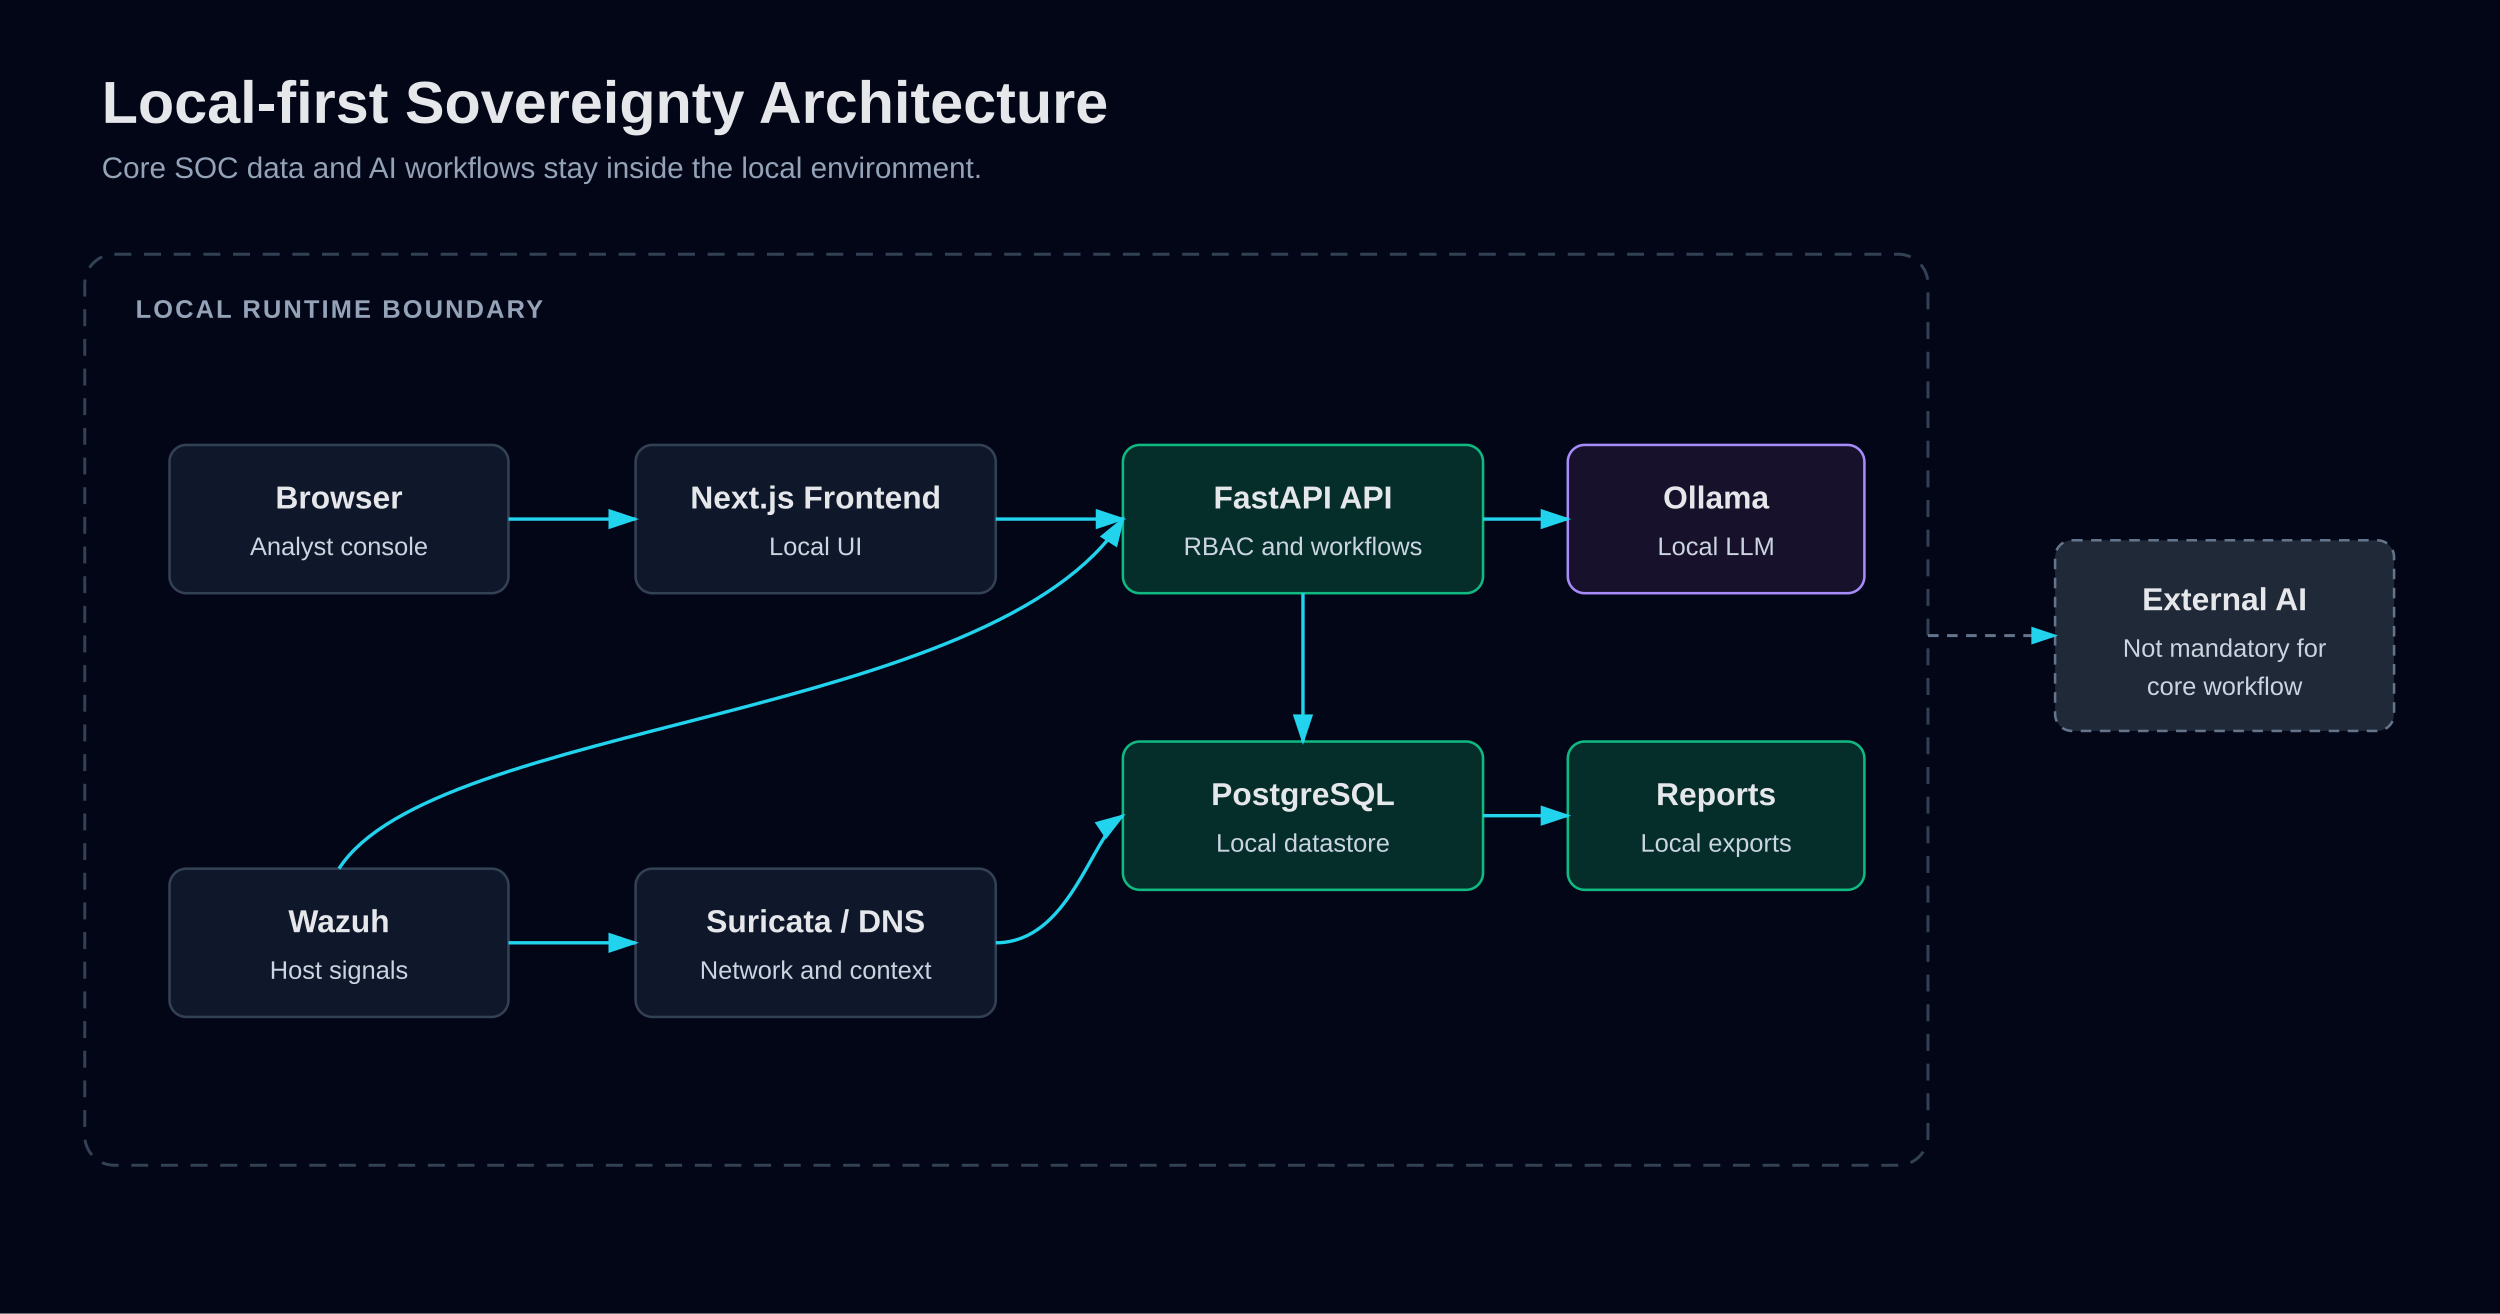
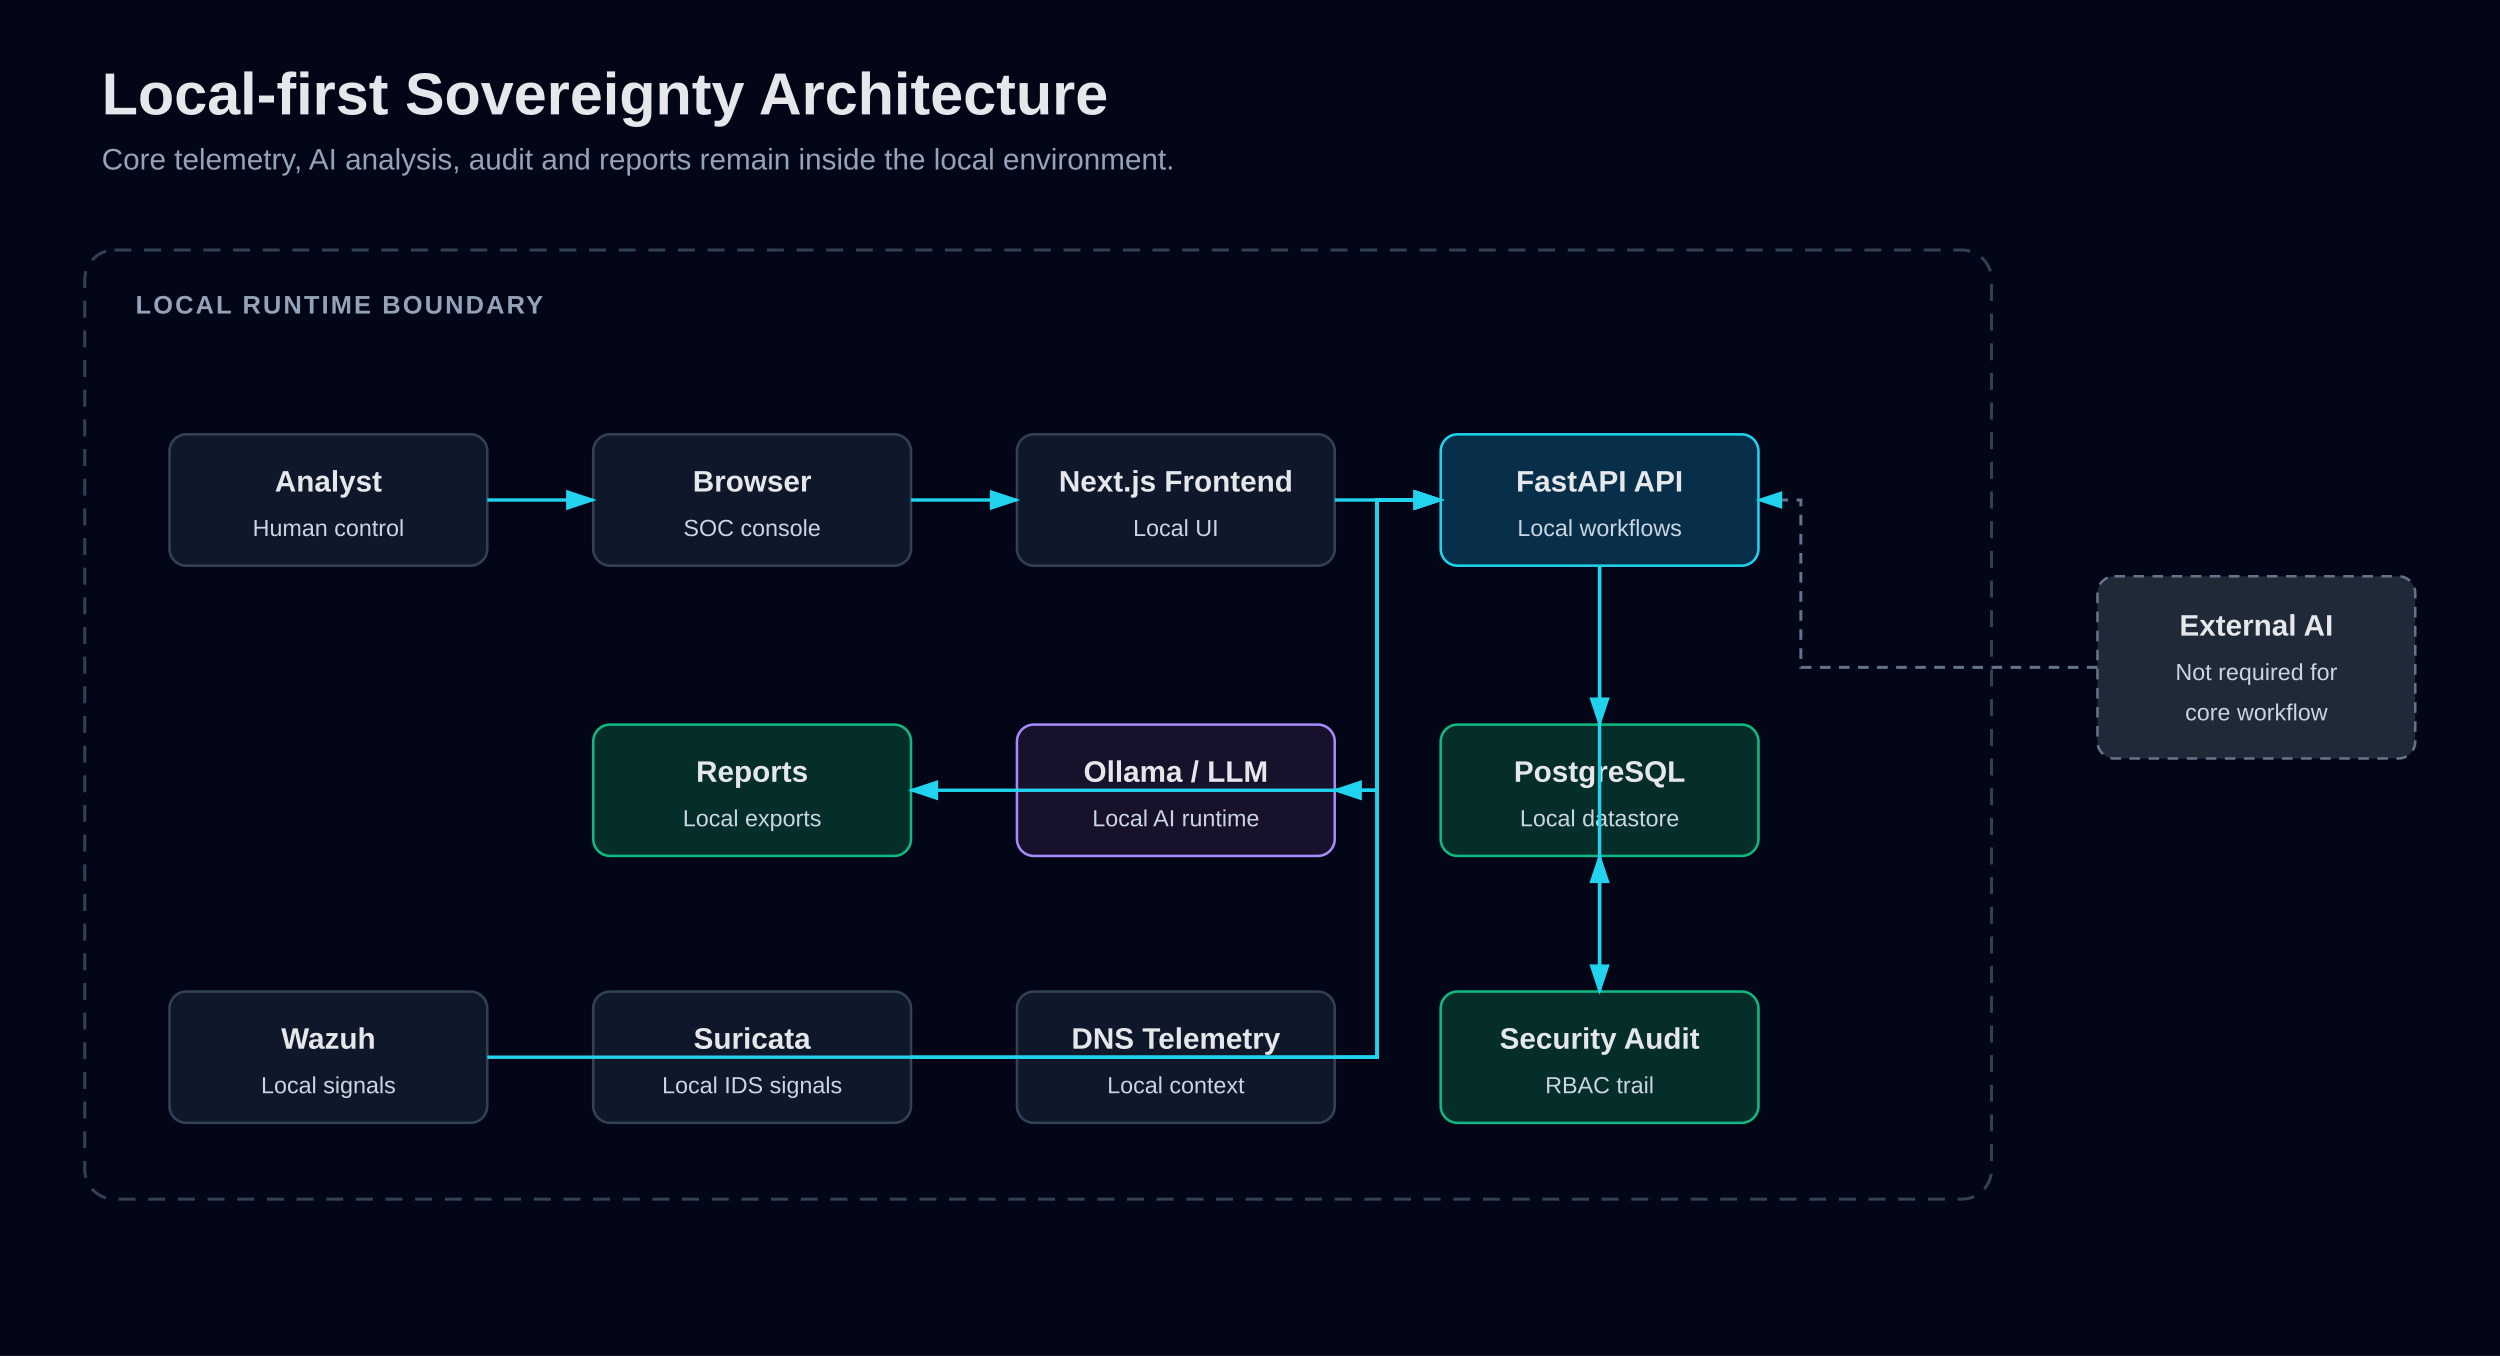
- <svg xmlns="http://www.w3.org/2000/svg" width="1180" height="620" viewBox="0 0 1180 620" role="img" aria-labelledby="title desc">
+ <svg xmlns="http://www.w3.org/2000/svg" width="1180" height="640" viewBox="0 0 1180 640" role="img" aria-labelledby="title desc">
  <defs>
    <marker id="arrow" markerWidth="10" markerHeight="10" refX="8" refY="3" orient="auto" markerUnits="strokeWidth">
      <path d="M0,0 L0,6 L9,3 z" fill="#22d3ee" />
    </marker>
    <style>
      .bg { fill: #020617; }
      .boundary { fill: none; stroke: #334155; stroke-width: 1.4; stroke-dasharray: 8 6; rx: 14; }
-       .box { fill: #0f172a; stroke: #334155; stroke-width: 1.2; rx: 8; }
+       .node { fill: #0f172a; stroke: #334155; stroke-width: 1.2; rx: 8; }
      .local { fill: #052e2b; stroke: #10b981; stroke-width: 1.2; rx: 8; }
+       .api { fill: #082f49; stroke: #22d3ee; stroke-width: 1.2; rx: 8; }
      .ai { fill: #17112b; stroke: #a78bfa; stroke-width: 1.2; rx: 8; }
      .external { fill: #1f2937; stroke: #64748b; stroke-width: 1.2; stroke-dasharray: 5 4; rx: 8; }
      .title { fill: #e5e7eb; font: 700 28px Arial, sans-serif; }
      .subtitle { fill: #94a3b8; font: 400 14px Arial, sans-serif; }
-       .label { fill: #e5e7eb; font: 700 15px Arial, sans-serif; text-anchor: middle; }
-       .small { fill: #cbd5e1; font: 400 12px Arial, sans-serif; text-anchor: middle; }
+       .label { fill: #e5e7eb; font: 700 14px Arial, sans-serif; text-anchor: middle; }
+       .small { fill: #cbd5e1; font: 400 11px Arial, sans-serif; text-anchor: middle; }
      .section { fill: #94a3b8; font: 700 12px Arial, sans-serif; letter-spacing: 1px; }
      .edge { stroke: #22d3ee; stroke-width: 1.6; fill: none; marker-end: url(#arrow); }
      .muted { stroke: #64748b; stroke-width: 1.4; fill: none; marker-end: url(#arrow); stroke-dasharray: 5 4; }
    </style>
  </defs>
-   <rect class="bg" width="1180" height="620" />
-   <text class="title" x="48" y="58">Local-first Sovereignty Architecture</text>
-   <text class="subtitle" x="48" y="84">Core SOC data and AI workflows stay inside the local environment.</text>
-   <rect class="boundary" x="40" y="120" width="870" height="430" />
-   <text class="section" x="64" y="150">LOCAL RUNTIME BOUNDARY</text>
-   <rect class="box" x="80" y="210" width="160" height="70" />
-   <text class="label" x="160" y="240">Browser</text>
-   <text class="small" x="160" y="262">Analyst console</text>
-   <rect class="box" x="300" y="210" width="170" height="70" />
-   <text class="label" x="385" y="240">Next.js Frontend</text>
-   <text class="small" x="385" y="262">Local UI</text>
-   <rect class="local" x="530" y="210" width="170" height="70" />
-   <text class="label" x="615" y="240">FastAPI API</text>
-   <text class="small" x="615" y="262">RBAC and workflows</text>
-   <rect class="local" x="530" y="350" width="170" height="70" />
-   <text class="label" x="615" y="380">PostgreSQL</text>
-   <text class="small" x="615" y="402">Local datastore</text>
-   <rect class="ai" x="740" y="210" width="140" height="70" />
-   <text class="label" x="810" y="240">Ollama</text>
-   <text class="small" x="810" y="262">Local LLM</text>
-   <rect class="local" x="740" y="350" width="140" height="70" />
-   <text class="label" x="810" y="380">Reports</text>
-   <text class="small" x="810" y="402">Local exports</text>
-   <rect class="box" x="80" y="410" width="160" height="70" />
-   <text class="label" x="160" y="440">Wazuh</text>
-   <text class="small" x="160" y="462">Host signals</text>
-   <rect class="box" x="300" y="410" width="170" height="70" />
-   <text class="label" x="385" y="440">Suricata / DNS</text>
-   <text class="small" x="385" y="462">Network and context</text>
-   <rect class="external" x="970" y="255" width="160" height="90" />
-   <text class="label" x="1050" y="288">External AI</text>
-   <text class="small" x="1050" y="310">Not mandatory for</text>
-   <text class="small" x="1050" y="328">core workflow</text>
-   <path class="edge" d="M240 245 H300" />
-   <path class="edge" d="M470 245 H530" />
-   <path class="edge" d="M700 245 H740" />
-   <path class="edge" d="M615 280 V350" />
-   <path class="edge" d="M700 385 H740" />
-   <path class="edge" d="M240 445 H300" />
-   <path class="edge" d="M470 445 C505 445 515 395 530 385" />
-   <path class="edge" d="M160 410 C205 340 470 340 530 245" />
-   <path class="muted" d="M910 300 H970" />
+   <rect class="bg" width="1180" height="640" />
+   <text class="title" x="48" y="54">Local-first Sovereignty Architecture</text>
+   <text class="subtitle" x="48" y="80">Core telemetry, AI analysis, audit and reports remain inside the local environment.</text>
+   <rect class="boundary" x="40" y="118" width="900" height="448" />
+   <text class="section" x="64" y="148">LOCAL RUNTIME BOUNDARY</text>
+   <rect class="node" x="80" y="205" width="150" height="62" />
+   <text class="label" x="155" y="232">Analyst</text>
+   <text class="small" x="155" y="253">Human control</text>
+   <rect class="node" x="280" y="205" width="150" height="62" />
+   <text class="label" x="355" y="232">Browser</text>
+   <text class="small" x="355" y="253">SOC console</text>
+   <rect class="node" x="480" y="205" width="150" height="62" />
+   <text class="label" x="555" y="232">Next.js Frontend</text>
+   <text class="small" x="555" y="253">Local UI</text>
+   <rect class="api" x="680" y="205" width="150" height="62" />
+   <text class="label" x="755" y="232">FastAPI API</text>
+   <text class="small" x="755" y="253">Local workflows</text>
+   <rect class="local" x="680" y="342" width="150" height="62" />
+   <text class="label" x="755" y="369">PostgreSQL</text>
+   <text class="small" x="755" y="390">Local datastore</text>
+   <rect class="ai" x="480" y="342" width="150" height="62" />
+   <text class="label" x="555" y="369">Ollama / LLM</text>
+   <text class="small" x="555" y="390">Local AI runtime</text>
+   <rect class="local" x="280" y="342" width="150" height="62" />
+   <text class="label" x="355" y="369">Reports</text>
+   <text class="small" x="355" y="390">Local exports</text>
+   <rect class="local" x="680" y="468" width="150" height="62" />
+   <text class="label" x="755" y="495">Security Audit</text>
+   <text class="small" x="755" y="516">RBAC trail</text>
+   <rect class="node" x="80" y="468" width="150" height="62" />
+   <text class="label" x="155" y="495">Wazuh</text>
+   <text class="small" x="155" y="516">Local signals</text>
+   <rect class="node" x="280" y="468" width="150" height="62" />
+   <text class="label" x="355" y="495">Suricata</text>
+   <text class="small" x="355" y="516">Local IDS signals</text>
+   <rect class="node" x="480" y="468" width="150" height="62" />
+   <text class="label" x="555" y="495">DNS Telemetry</text>
+   <text class="small" x="555" y="516">Local context</text>
+   <rect class="external" x="990" y="272" width="150" height="86" />
+   <text class="label" x="1065" y="300">External AI</text>
+   <text class="small" x="1065" y="321">Not required for</text>
+   <text class="small" x="1065" y="340">core workflow</text>
+   <path class="edge" d="M230 236 H280" />
+   <path class="edge" d="M430 236 H480" />
+   <path class="edge" d="M630 236 H680" />
+   <path class="edge" d="M755 267 V342" />
+   <path class="edge" d="M680 236 H650 V373 H630" />
+   <path class="edge" d="M680 236 H650 V373 H430" />
+   <path class="edge" d="M755 267 V468" />
+   <path class="edge" d="M755 468 V404" />
+   <path class="edge" d="M230 499 H650 V236 H680" />
+   <path class="edge" d="M430 499 H650 V236 H680" />
+   <path class="edge" d="M630 499 H650 V236 H680" />
+   <path class="muted" d="M990 315 H850 V236 H830" />
</svg>
